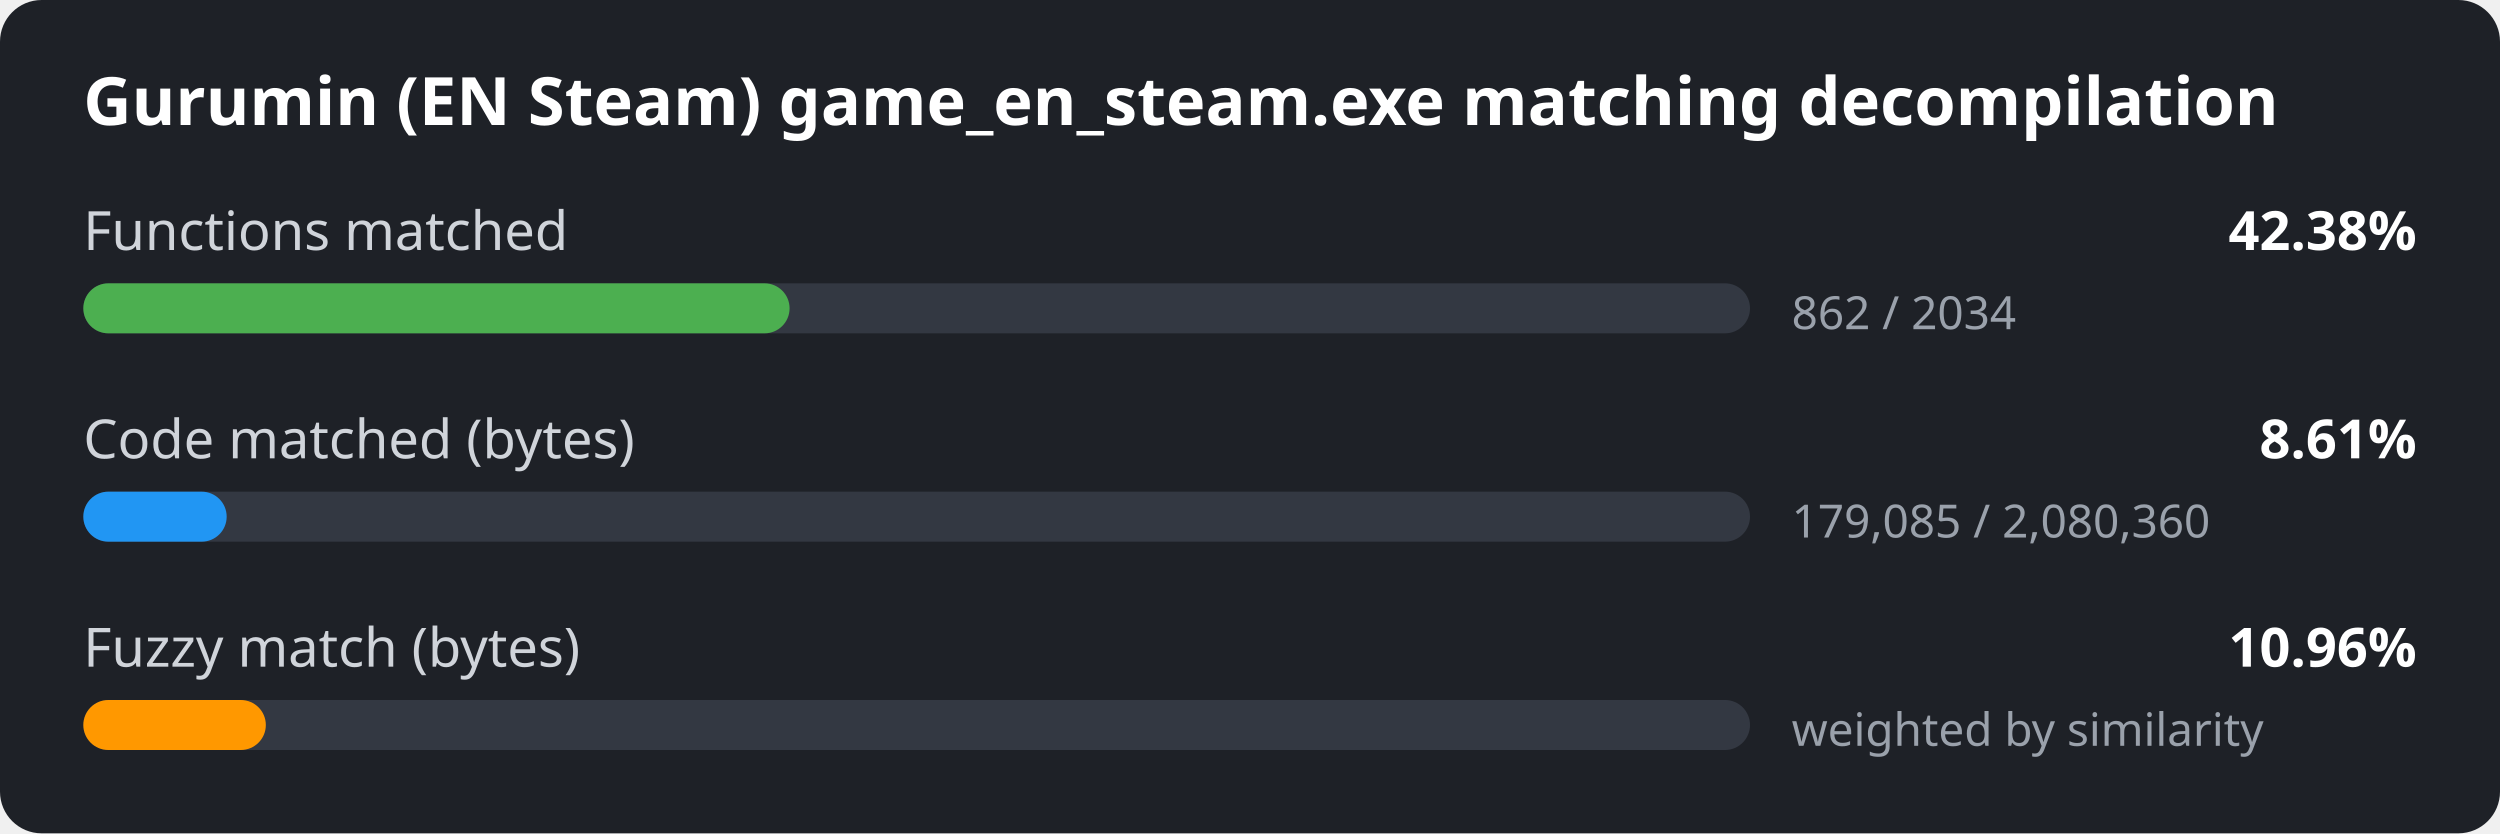
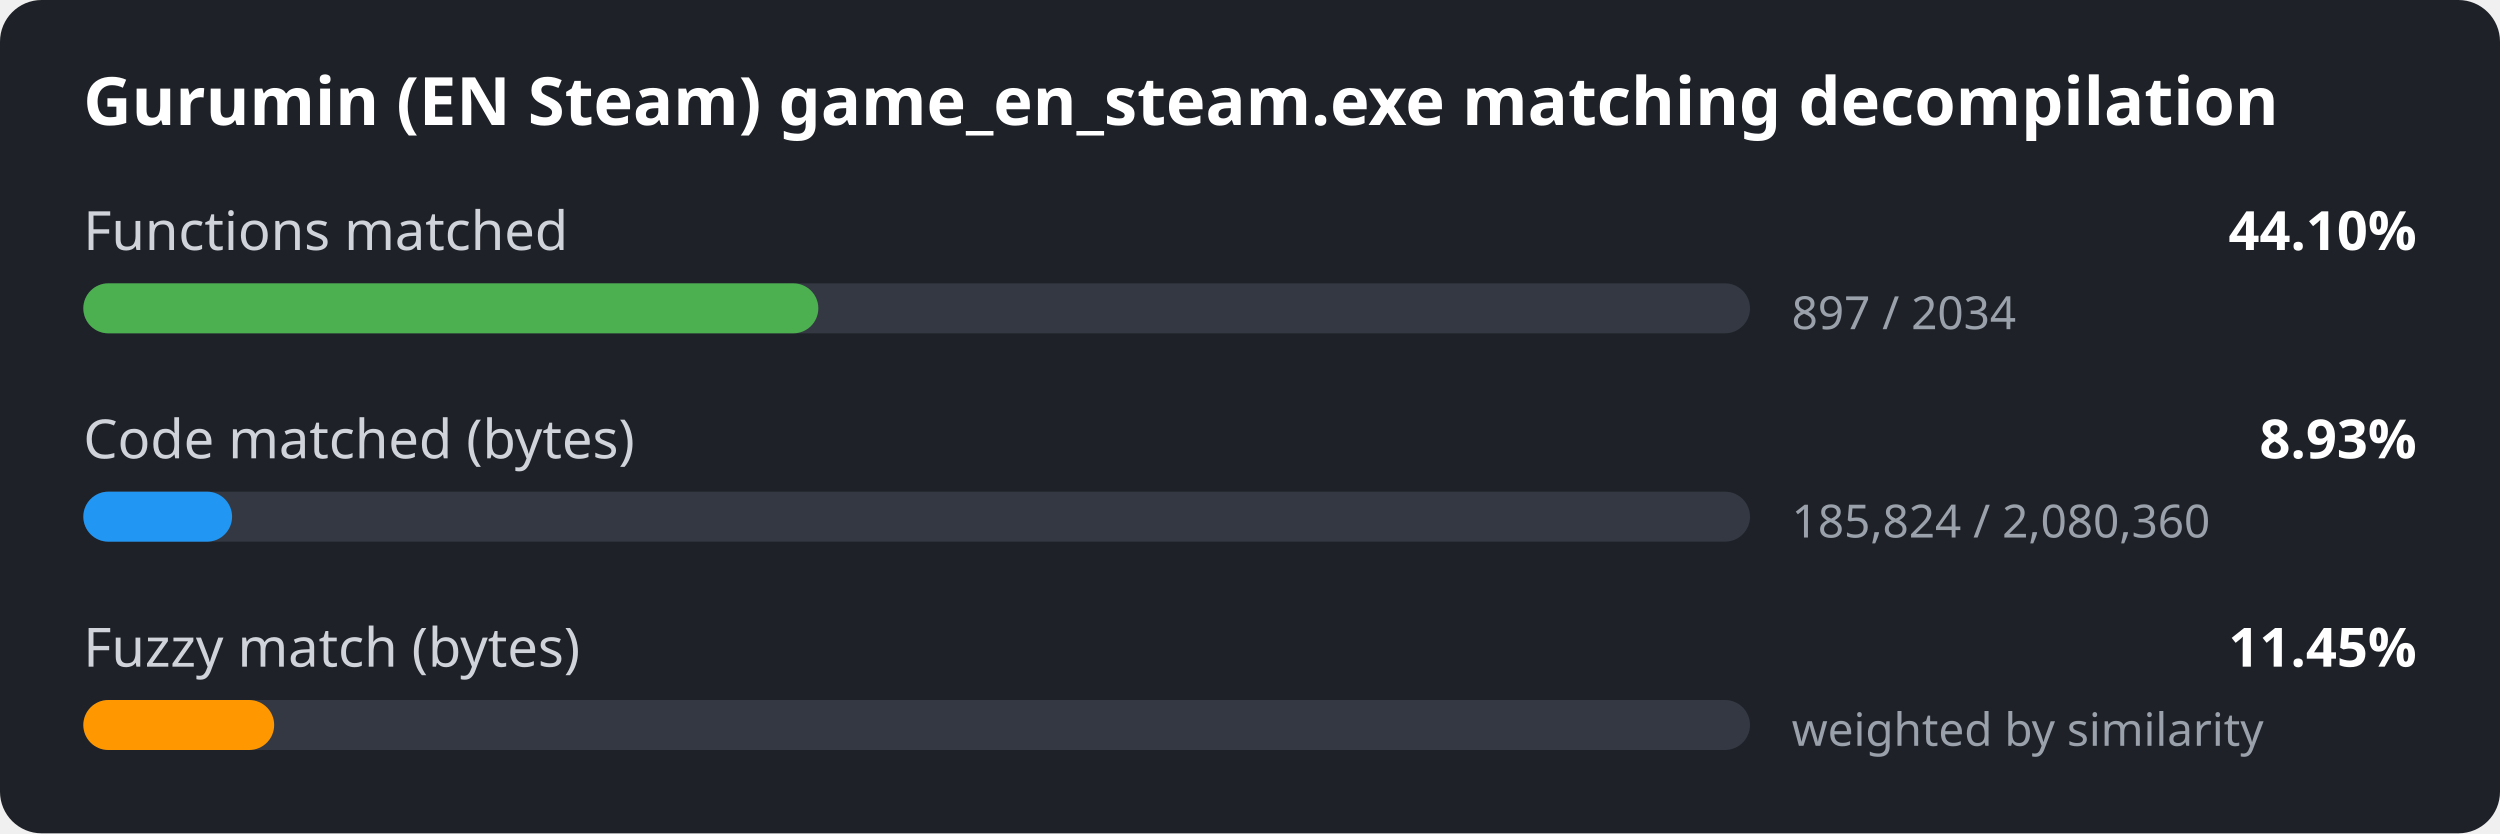
<svg xmlns="http://www.w3.org/2000/svg" width="600" height="200" viewBox="0 0 600 200">
  <style>
.bg { fill: #1e2127; }
.title { font: 600 16px sans-serif; fill: #ffffff; }
.label { font: 13px sans-serif; fill: #d0d4da; }
.value { font: 600 13px sans-serif; fill: #ffffff; }
.detail { font: 11px sans-serif; fill: #9aa1ab; }
.track { fill: #333842; }
</style>
  <rect width="600" height="200" rx="10" class="bg" />
  <text x="20" y="30" class="title">Gurumin (EN Steam) game_en_steam.exe matching decompilation</text>
  <text x="20" y="60" class="label">Functions matched</text>
-   <text x="580" y="60" class="value" text-anchor="end">42.38%</text>
+   <text x="580" y="60" class="value" text-anchor="end">44.10%</text>
  <rect x="20" y="68" width="400" height="12" rx="6" class="track" />
-   <rect x="20" y="68" width="169.5" height="12" rx="6" fill="#4caf50" />
-   <text x="430" y="79" class="detail">862 / 2034</text>
+   <rect x="20" y="68" width="176.4" height="12" rx="6" fill="#4caf50" />
+   <text x="430" y="79" class="detail">897 / 2034</text>
  <text x="20" y="110" class="label">Code matched (bytes)</text>
-   <text x="580" y="110" class="value" text-anchor="end">8.61%</text>
+   <text x="580" y="110" class="value" text-anchor="end">8.93%</text>
  <rect x="20" y="118" width="400" height="12" rx="6" class="track" />
-   <rect x="20" y="118" width="34.4" height="12" rx="6" fill="#2196f3" />
-   <text x="430" y="129" class="detail">179,085 / 2,080,360</text>
+   <rect x="20" y="118" width="35.7" height="12" rx="6" fill="#2196f3" />
+   <text x="430" y="129" class="detail">185,824 / 2,080,360</text>
  <text x="20" y="160" class="label">Fuzzy match (bytes)</text>
-   <text x="580" y="160" class="value" text-anchor="end">10.96%</text>
+   <text x="580" y="160" class="value" text-anchor="end">11.45%</text>
  <rect x="20" y="168" width="400" height="12" rx="6" class="track" />
-   <rect x="20" y="168" width="43.8" height="12" rx="6" fill="#ff9800" />
+   <rect x="20" y="168" width="45.8" height="12" rx="6" fill="#ff9800" />
  <text x="430" y="179" class="detail">weighted by similarity</text>
</svg>
